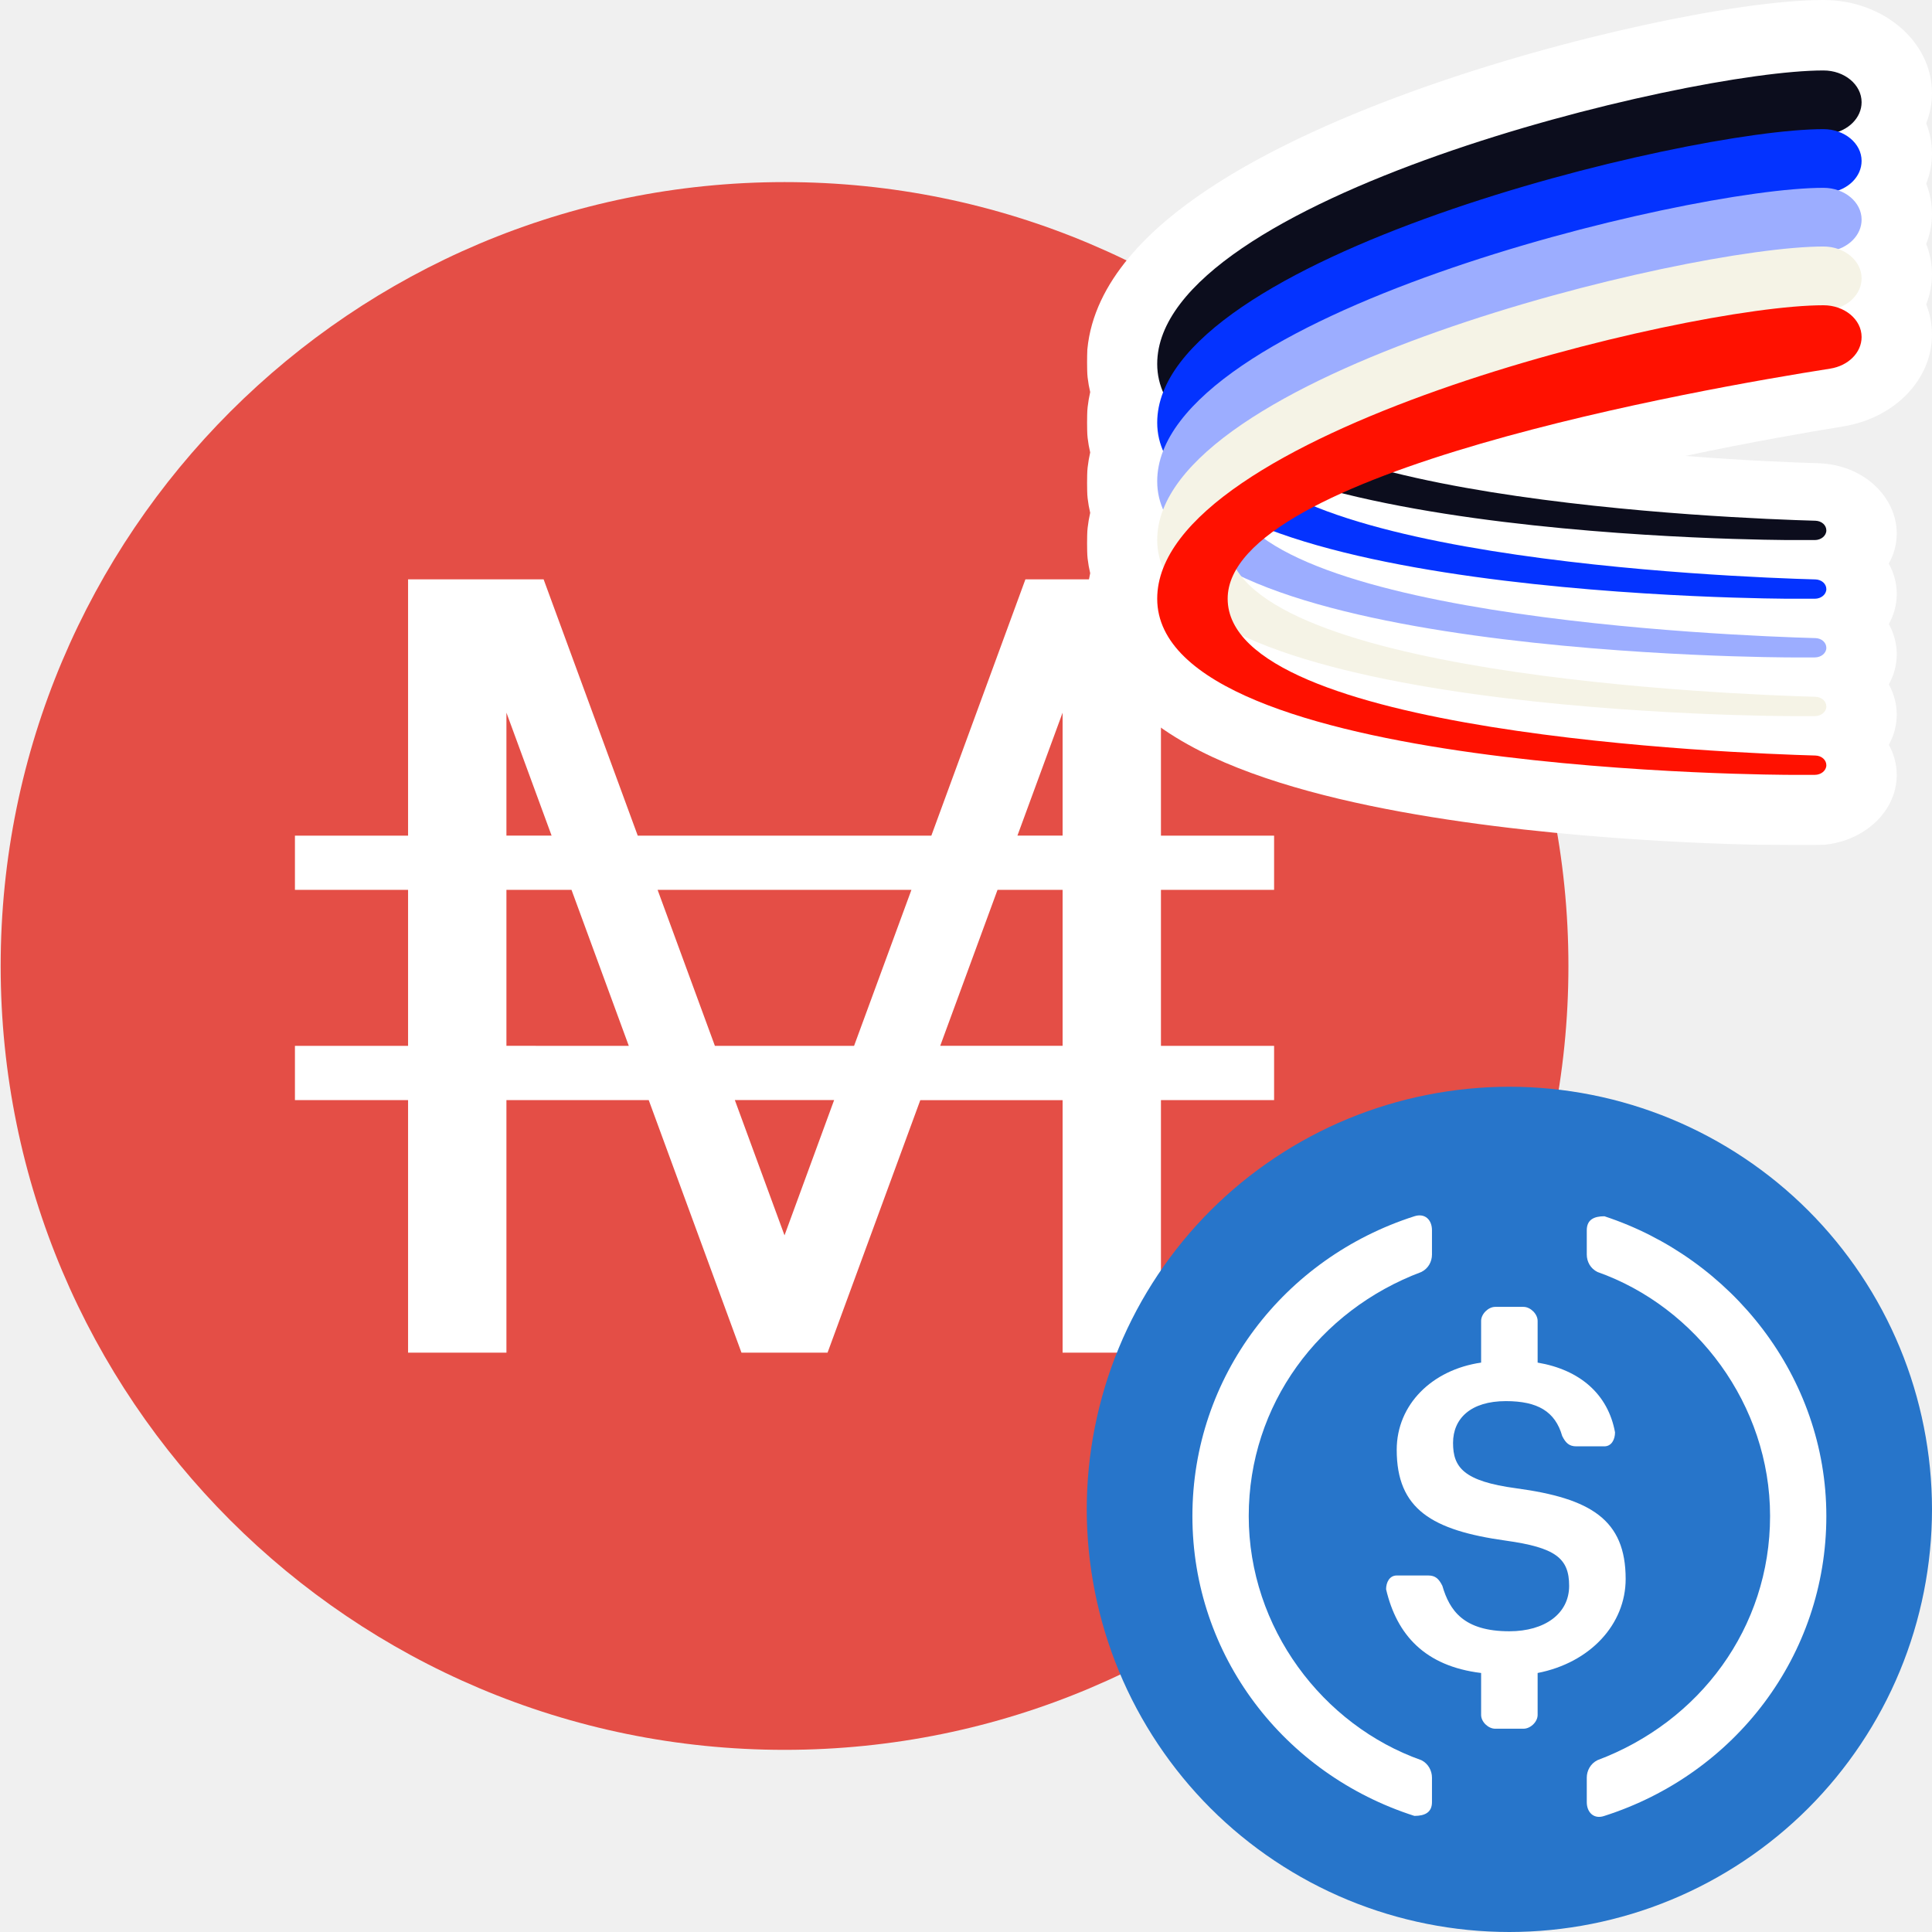
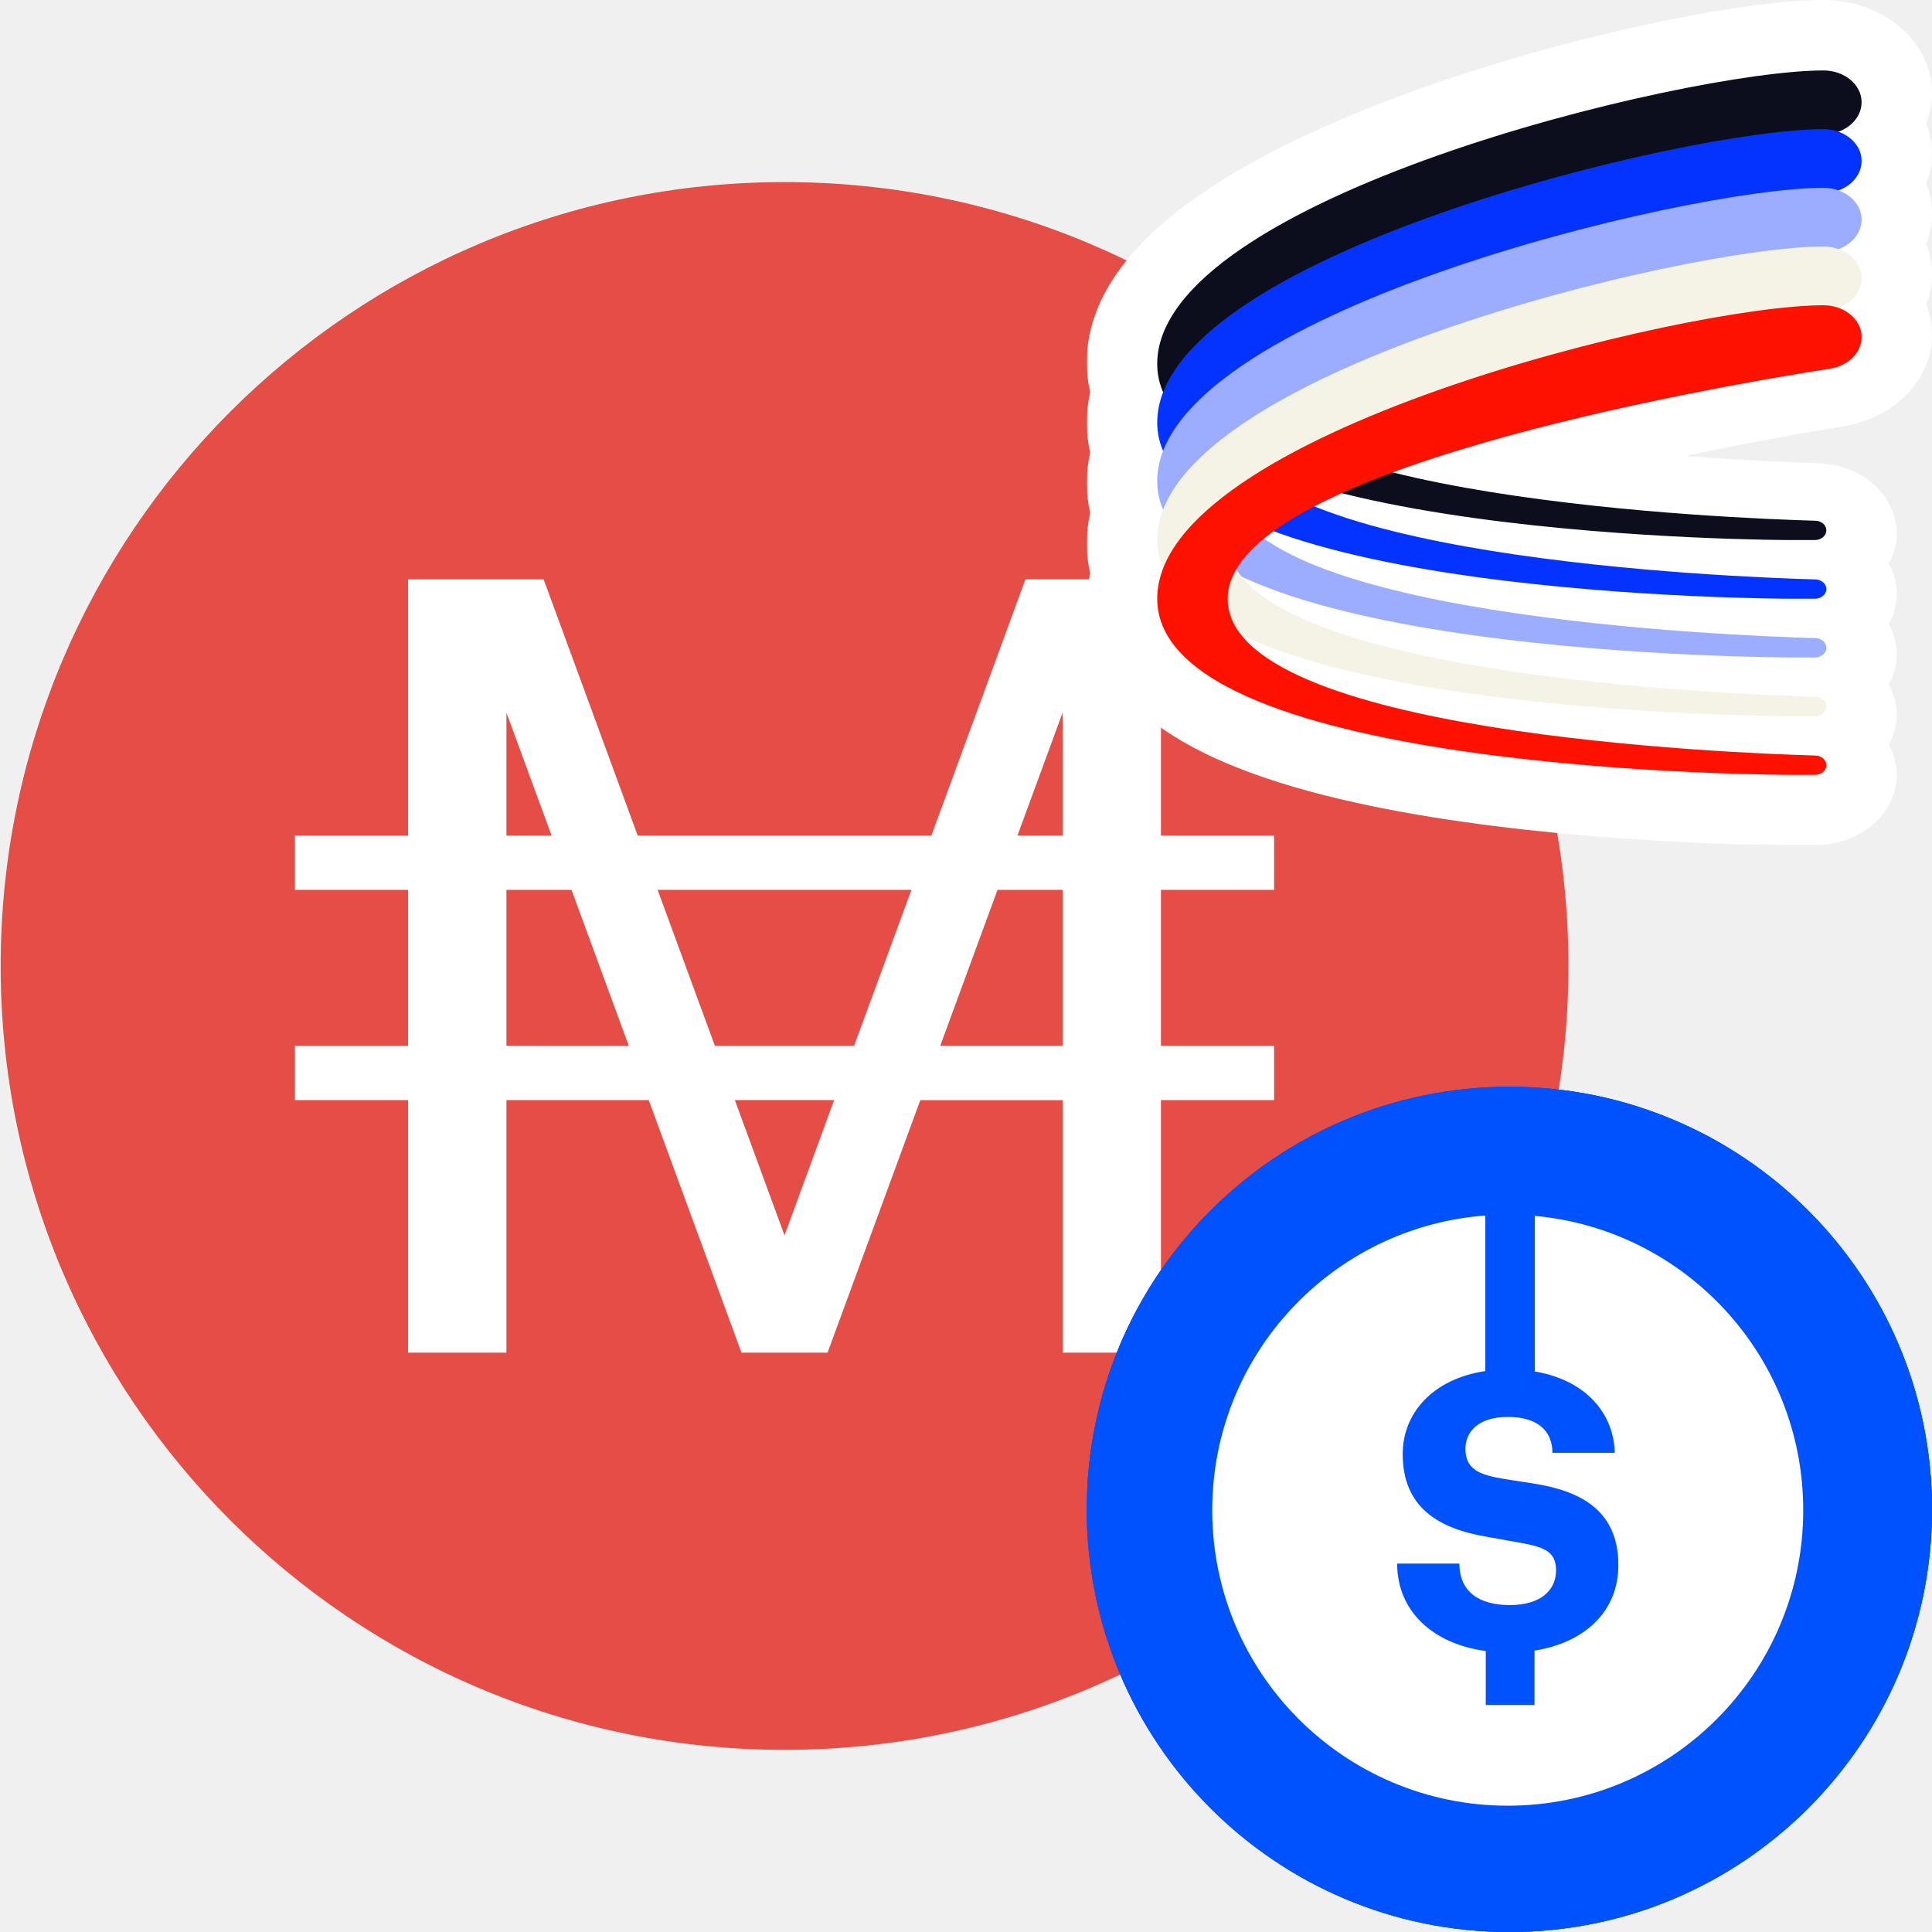
<svg xmlns="http://www.w3.org/2000/svg" width="32" height="32" viewBox="0 0 32 32" fill="none">
-   <g clip-path="url(#clip0_532_216696)">
+   <g clip-path="url(#clip0_543_216779)">
    <path d="M12.995 28.983C20.165 28.983 25.978 23.17 25.978 16C25.978 8.829 20.165 3.016 12.995 3.016C5.824 3.016 0.011 8.829 0.011 16C0.011 23.17 5.824 28.983 12.995 28.983Z" fill="#E44E46" />
    <path d="M21.103 14.739V13.841H19.229V9.596H16.984L15.426 13.841H10.563L9.004 9.596H6.759V13.841H4.885V14.739H6.759V17.323H4.885V18.221H6.759V22.404H8.388V18.221H10.745L12.281 22.404H13.707L15.243 18.222H17.6V22.404H19.229V18.221H21.103V17.323H19.229V14.739H21.103ZM17.6 11.804V13.84H16.852L17.6 11.804ZM15.096 14.739L14.146 17.323H11.841L10.892 14.739H15.096ZM8.388 11.804L9.136 13.84H8.388V11.804ZM8.388 17.322V14.739H9.466L10.415 17.323L8.388 17.322ZM12.994 20.461L12.171 18.22H13.816L12.994 20.461ZM17.6 17.322H15.573L16.522 14.739H17.6V17.322Z" fill="white" />
  </g>
-   <path fill-rule="evenodd" clip-rule="evenodd" d="M32 25C32 24.084 31.818 23.168 31.467 22.321C31.117 21.475 30.598 20.698 29.95 20.05C29.302 19.402 28.525 18.883 27.679 18.533C26.832 18.182 25.916 18 25 18C24.084 18 23.168 18.182 22.321 18.533C21.475 18.883 20.698 19.402 20.05 20.05C19.402 20.698 18.883 21.475 18.533 22.321C18.182 23.168 18 24.084 18 25C18 25.916 18.182 26.832 18.533 27.679C18.883 28.525 19.402 29.302 20.05 29.95C20.698 30.598 21.475 31.117 22.321 31.467C23.168 31.818 24.084 32 25 32C25.916 32 26.832 31.818 27.679 31.467C28.525 31.117 29.302 30.598 29.95 29.95C30.598 29.302 31.117 28.525 31.467 27.679C31.818 26.832 32 25.916 32 25Z" fill="#2775CA" />
-   <path fill-rule="evenodd" clip-rule="evenodd" d="M23.718 29.849C23.718 30.02 23.599 30.077 23.427 30.077C21.266 29.386 19.75 27.421 19.75 25.111C19.75 22.801 21.266 20.836 23.427 20.145C23.6 20.089 23.718 20.202 23.718 20.377C23.718 20.511 23.718 20.645 23.718 20.779C23.718 20.897 23.657 21.011 23.542 21.068C21.849 21.703 20.683 23.265 20.683 25.111C20.683 26.962 21.907 28.576 23.542 29.154C23.657 29.211 23.718 29.329 23.718 29.443C23.718 29.578 23.718 29.714 23.718 29.849Z" fill="white" />
-   <path fill-rule="evenodd" clip-rule="evenodd" d="M25.468 28.405C25.468 28.52 25.349 28.633 25.234 28.633C25.078 28.633 24.922 28.633 24.765 28.633C24.651 28.633 24.532 28.52 24.532 28.405C24.532 28.174 24.532 27.942 24.532 27.71C23.599 27.596 23.134 27.076 22.958 26.323C22.958 26.209 23.015 26.095 23.134 26.095C23.308 26.095 23.482 26.095 23.657 26.095C23.776 26.095 23.833 26.152 23.89 26.266C24.009 26.673 24.24 27.019 25 27.019C25.583 27.019 25.99 26.73 25.99 26.266C25.99 25.806 25.759 25.632 24.942 25.518C23.717 25.347 23.134 24.997 23.134 24.013C23.134 23.265 23.718 22.687 24.532 22.569C24.532 22.338 24.532 22.108 24.532 21.878C24.532 21.764 24.651 21.646 24.765 21.646C24.922 21.646 25.078 21.646 25.234 21.646C25.349 21.646 25.468 21.764 25.468 21.878C25.468 22.108 25.468 22.338 25.468 22.569C26.166 22.687 26.634 23.09 26.75 23.724C26.75 23.842 26.692 23.956 26.573 23.956C26.418 23.956 26.264 23.956 26.109 23.956C25.99 23.956 25.932 23.899 25.875 23.785C25.759 23.378 25.468 23.207 24.942 23.207C24.359 23.207 24.067 23.496 24.067 23.899C24.067 24.302 24.24 24.534 25.115 24.651C26.344 24.817 26.926 25.168 26.926 26.152C26.926 26.901 26.343 27.539 25.468 27.71V28.405Z" fill="white" />
-   <path fill-rule="evenodd" clip-rule="evenodd" d="M26.574 30.077C26.401 30.138 26.282 30.02 26.282 29.849C26.282 29.714 26.282 29.578 26.282 29.443C26.282 29.329 26.343 29.211 26.459 29.154C28.151 28.519 29.318 26.962 29.318 25.111C29.318 23.264 28.093 21.646 26.459 21.068C26.343 21.011 26.282 20.897 26.282 20.779C26.282 20.645 26.282 20.511 26.282 20.377C26.282 20.202 26.401 20.145 26.574 20.145C28.677 20.836 30.25 22.801 30.25 25.111C30.25 27.421 28.735 29.386 26.574 30.077Z" fill="white" />
-   <g clip-path="url(#clip1_532_216696)">
-     <mask id="mask0_532_216696" style="mask-type:luminance" maskUnits="userSpaceOnUse" x="18" y="0" width="14" height="14">
+   <g clip-path="url(#clip1_543_216779)">
+     <mask id="mask0_543_216779" style="mask-type:luminance" maskUnits="userSpaceOnUse" x="18" y="0" width="14" height="14">
      <path d="M32 0H18V14H32V0Z" fill="white" />
    </mask>
-     <g mask="url(#mask0_532_216696)">
+     <g mask="url(#mask0_543_216779)">
      <path fill-rule="evenodd" clip-rule="evenodd" d="M30.202 8.69395e-10C29.481 -1.37073e-05 28.391 0.162 27.226 0.416C26.035 0.675 24.67 1.051 23.372 1.522C22.086 1.989 20.808 2.57 19.831 3.256C18.888 3.917 18 4.838 18 6C18 6.173 18.02 6.338 18.057 6.494C18.02 6.657 18 6.826 18 7C18 7.173 18.02 7.338 18.057 7.494C18.02 7.657 18 7.826 18 8C18 8.173 18.02 8.338 18.057 8.494C18.02 8.657 18 8.826 18 9C18 9.173 18.02 9.338 18.057 9.494C18.02 9.657 18 9.826 18 10C18 11.34 19.19 12.159 20.285 12.629C21.426 13.118 22.875 13.418 24.225 13.611C25.594 13.807 26.952 13.903 27.961 13.952C28.467 13.976 28.89 13.988 29.187 13.994C29.333 13.997 29.574 13.999 29.661 14L29.667 14H30.059C30.808 14 31.416 13.479 31.416 12.836C31.416 12.662 31.37 12.491 31.285 12.336C31.369 12.185 31.416 12.015 31.416 11.836C31.416 11.662 31.37 11.491 31.285 11.336C31.369 11.185 31.416 11.015 31.416 10.836C31.416 10.662 31.37 10.491 31.285 10.336C31.369 10.185 31.416 10.015 31.416 9.836C31.416 9.661 31.37 9.49 31.284 9.335C31.369 9.184 31.416 9.015 31.416 8.836C31.416 8.243 30.881 7.694 30.108 7.672C29.759 7.662 28.933 7.632 27.911 7.552C29.009 7.319 29.967 7.154 30.527 7.063C31.382 6.925 32 6.287 32 5.541C32 5.367 31.966 5.199 31.904 5.042C31.966 4.884 32 4.716 32 4.541C32 4.367 31.966 4.199 31.904 4.042C31.966 3.884 32 3.716 32 3.541C32 3.367 31.966 3.199 31.904 3.042C31.966 2.884 32 2.716 32 2.541C32 2.367 31.966 2.199 31.904 2.042C31.966 1.884 32 1.716 32 1.541C32 0.69 31.195 1.69891e-05 30.202 8.69395e-10Z" fill="white" />
      <path d="M30.202 1.167C30.551 1.167 30.834 1.402 30.834 1.693C30.834 1.95 30.615 2.17 30.312 2.217C28.192 2.55 20.334 3.925 20.334 6.028C20.334 8.264 28.723 8.587 30.069 8.625C30.173 8.628 30.25 8.699 30.25 8.785C30.25 8.873 30.164 8.945 30.059 8.945H29.958H29.667C29.667 8.945 19.167 8.945 19.167 6.028C19.167 3.288 27.917 1.167 30.202 1.167Z" fill="#0C0D1D" />
      <path d="M30.202 2.139C30.551 2.139 30.834 2.375 30.834 2.665C30.834 2.923 30.615 3.142 30.312 3.19C28.192 3.522 20.334 4.897 20.334 7C20.334 9.236 28.723 9.56 30.069 9.597C30.173 9.6 30.25 9.671 30.25 9.757C30.25 9.845 30.164 9.917 30.059 9.917H29.958H29.667C29.667 9.917 19.167 9.917 19.167 7C19.167 4.26 27.917 2.139 30.202 2.139Z" fill="#0433FF" />
      <path d="M30.202 3.111C30.551 3.111 30.834 3.347 30.834 3.637C30.834 3.895 30.615 4.114 30.312 4.162C28.192 4.494 20.334 5.87 20.334 7.972C20.334 10.208 28.723 10.532 30.069 10.569C30.173 10.572 30.25 10.643 30.25 10.73C30.25 10.818 30.164 10.889 30.059 10.889H29.958H29.667C29.667 10.889 19.167 10.889 19.167 7.972C19.167 5.232 27.917 3.111 30.202 3.111Z" fill="#9CADFF" />
      <path d="M30.202 4.083C30.551 4.083 30.834 4.319 30.834 4.61C30.834 4.867 30.615 5.086 30.312 5.134C28.192 5.467 20.334 6.842 20.334 8.944C20.334 11.18 28.723 11.504 30.069 11.541C30.173 11.544 30.25 11.615 30.25 11.702C30.25 11.79 30.164 11.861 30.059 11.861H29.958H29.667C29.667 11.861 19.167 11.861 19.167 8.944C19.167 6.204 27.917 4.083 30.202 4.083Z" fill="#F5F3E6" />
      <path d="M30.202 5.056C30.551 5.056 30.834 5.291 30.834 5.582C30.834 5.839 30.615 6.059 30.312 6.106C28.192 6.439 20.334 7.814 20.334 9.917C20.334 12.152 28.723 12.476 30.069 12.514C30.173 12.517 30.25 12.588 30.25 12.674C30.25 12.762 30.164 12.834 30.059 12.834H29.958H29.667C29.667 12.834 19.167 12.834 19.167 9.917C19.167 7.177 27.917 5.056 30.202 5.056Z" fill="#FF1100" />
    </g>
  </g>
+   <g clip-path="url(#clip2_543_216779)">
+     <path d="M32 25C32 21.134 28.866 18 25 18C21.134 18 18 21.134 18 25C18 28.866 21.134 32 25 32C28.866 32 32 28.866 32 25Z" fill="#0052FF" />
+     <path fill-rule="evenodd" clip-rule="evenodd" d="M24.601 20.133V22.709C23.733 22.839 23.233 23.404 23.233 24.083C23.233 24.95 23.802 25.311 24.609 25.451L25.098 25.538C25.555 25.618 25.773 25.678 25.773 26.011C25.773 26.332 25.528 26.585 25.006 26.585C24.49 26.585 24.172 26.358 24.172 25.898H23.141C23.141 26.672 23.716 27.226 24.609 27.346V28.24H25.416V27.339C26.262 27.206 26.805 26.679 26.805 25.924C26.805 25.01 26.17 24.69 25.389 24.57L24.92 24.497C24.503 24.43 24.272 24.337 24.272 23.996C24.272 23.729 24.47 23.469 24.973 23.469C25.495 23.469 25.713 23.723 25.713 24.063H26.745C26.732 23.417 26.271 22.858 25.421 22.716V20.139C27.914 20.366 29.867 22.461 29.867 25.014C29.867 27.717 27.676 29.908 24.973 29.908C22.27 29.908 20.078 27.717 20.078 25.014C20.078 22.435 22.071 20.323 24.601 20.133Z" fill="white" />
+   </g>
+   <g clip-path="url(#clip3_543_216779)">
+     <path d="M32 25C32 21.134 28.866 18 25 18C21.134 18 18 21.134 18 25C18 28.866 21.134 32 25 32C28.866 32 32 28.866 32 25Z" fill="#0052FF" />
+     <path fill-rule="evenodd" clip-rule="evenodd" d="M24.601 20.133V22.709C23.733 22.839 23.233 23.404 23.233 24.083C23.233 24.95 23.802 25.311 24.609 25.451L25.098 25.538C25.555 25.618 25.773 25.678 25.773 26.011C25.773 26.332 25.528 26.585 25.006 26.585C24.49 26.585 24.172 26.358 24.172 25.898H23.141C23.141 26.672 23.716 27.226 24.609 27.346V28.24H25.416V27.339C26.262 27.206 26.805 26.679 26.805 25.924C26.805 25.01 26.17 24.69 25.389 24.57L24.92 24.497C24.503 24.43 24.272 24.337 24.272 23.996C24.272 23.729 24.47 23.469 24.973 23.469C25.495 23.469 25.713 23.723 25.713 24.063H26.745C26.732 23.417 26.271 22.858 25.421 22.716V20.139C27.914 20.366 29.867 22.461 29.867 25.014C29.867 27.717 27.676 29.908 24.973 29.908C22.27 29.908 20.078 27.717 20.078 25.014C20.078 22.435 22.071 20.323 24.601 20.133Z" fill="white" />
+   </g>
+   <g clip-path="url(#clip4_543_216779)">
+     <path d="M32 25C32 21.134 28.866 18 25 18C21.134 18 18 21.134 18 25C18 28.866 21.134 32 25 32C28.866 32 32 28.866 32 25Z" fill="#0052FF" />
+     <path fill-rule="evenodd" clip-rule="evenodd" d="M24.601 20.133V22.709C23.733 22.839 23.233 23.404 23.233 24.083C23.233 24.95 23.802 25.311 24.609 25.451L25.098 25.538C25.555 25.618 25.773 25.678 25.773 26.011C25.773 26.332 25.528 26.585 25.006 26.585C24.49 26.585 24.172 26.358 24.172 25.898H23.141C23.141 26.672 23.716 27.226 24.609 27.346V28.24H25.416V27.339C26.262 27.206 26.805 26.679 26.805 25.924C26.805 25.01 26.17 24.69 25.389 24.57L24.92 24.497C24.503 24.43 24.272 24.337 24.272 23.996C24.272 23.729 24.47 23.469 24.973 23.469C25.495 23.469 25.713 23.723 25.713 24.063H26.745C26.732 23.417 26.271 22.858 25.421 22.716V20.139C27.914 20.366 29.867 22.461 29.867 25.014C29.867 27.717 27.676 29.908 24.973 29.908C22.27 29.908 20.078 27.717 20.078 25.014C20.078 22.435 22.071 20.323 24.601 20.133Z" fill="white" />
+   </g>
  <defs>
-     <clipPath id="clip0_532_216696">
+     <clipPath id="clip0_543_216779">
      <rect width="26" height="26" fill="white" transform="translate(0 3)" />
    </clipPath>
-     <clipPath id="clip1_532_216696">
+     <clipPath id="clip1_543_216779">
      <rect width="14" height="14" fill="white" transform="translate(18)" />
+     </clipPath>
+     <clipPath id="clip2_543_216779">
+       <rect width="14" height="14" fill="white" transform="translate(18 18)" />
+     </clipPath>
+     <clipPath id="clip3_543_216779">
+       <rect width="14" height="14" fill="white" transform="translate(18 18)" />
+     </clipPath>
+     <clipPath id="clip4_543_216779">
+       <rect width="14" height="14" fill="white" transform="translate(18 18)" />
    </clipPath>
  </defs>
</svg>
